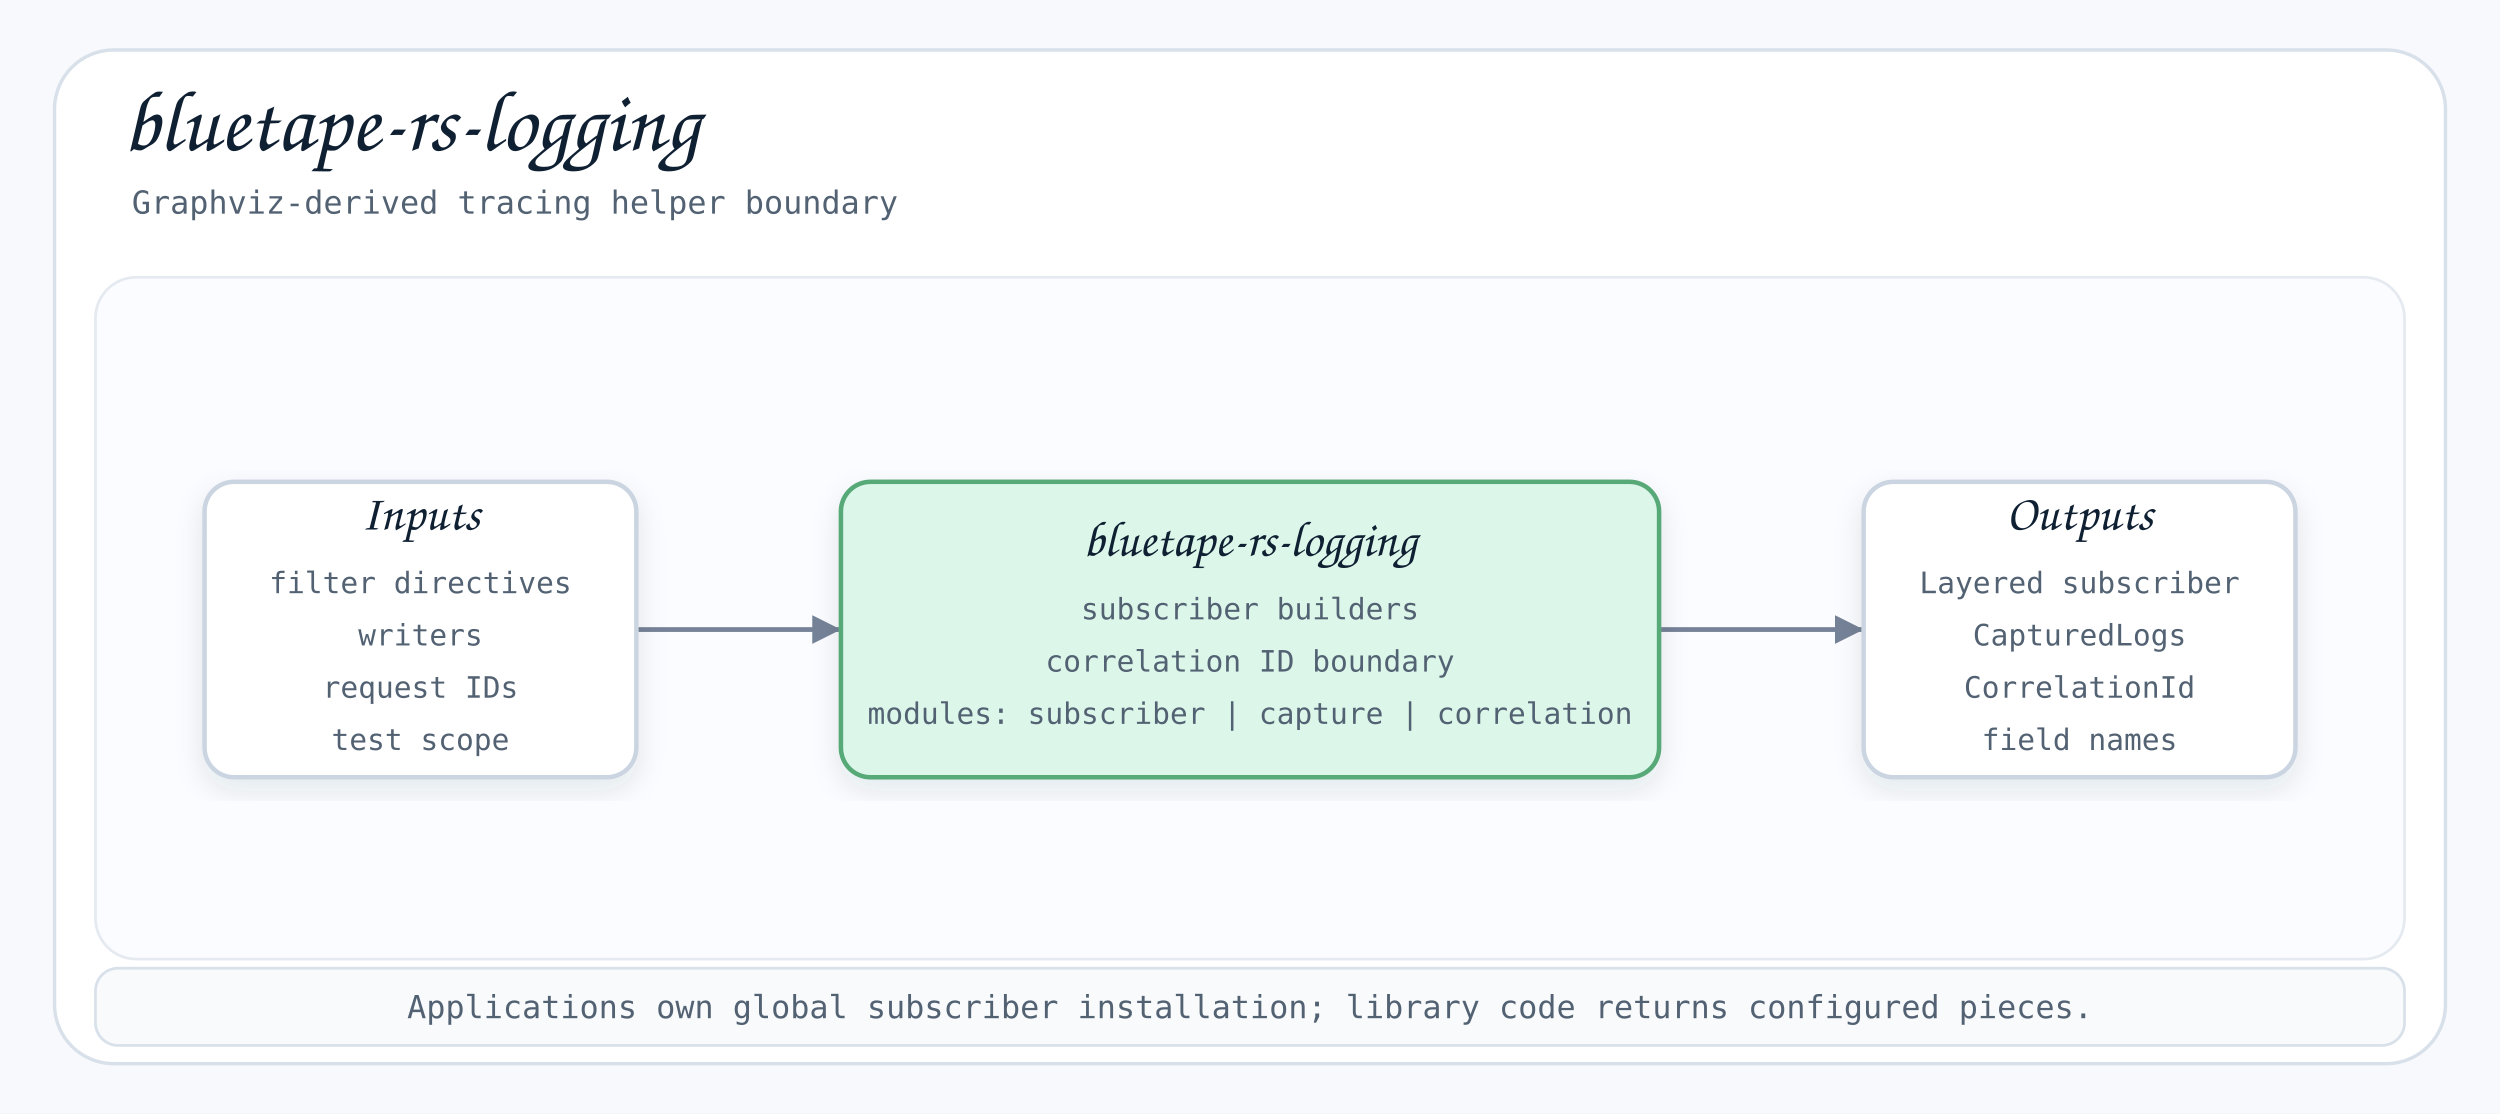
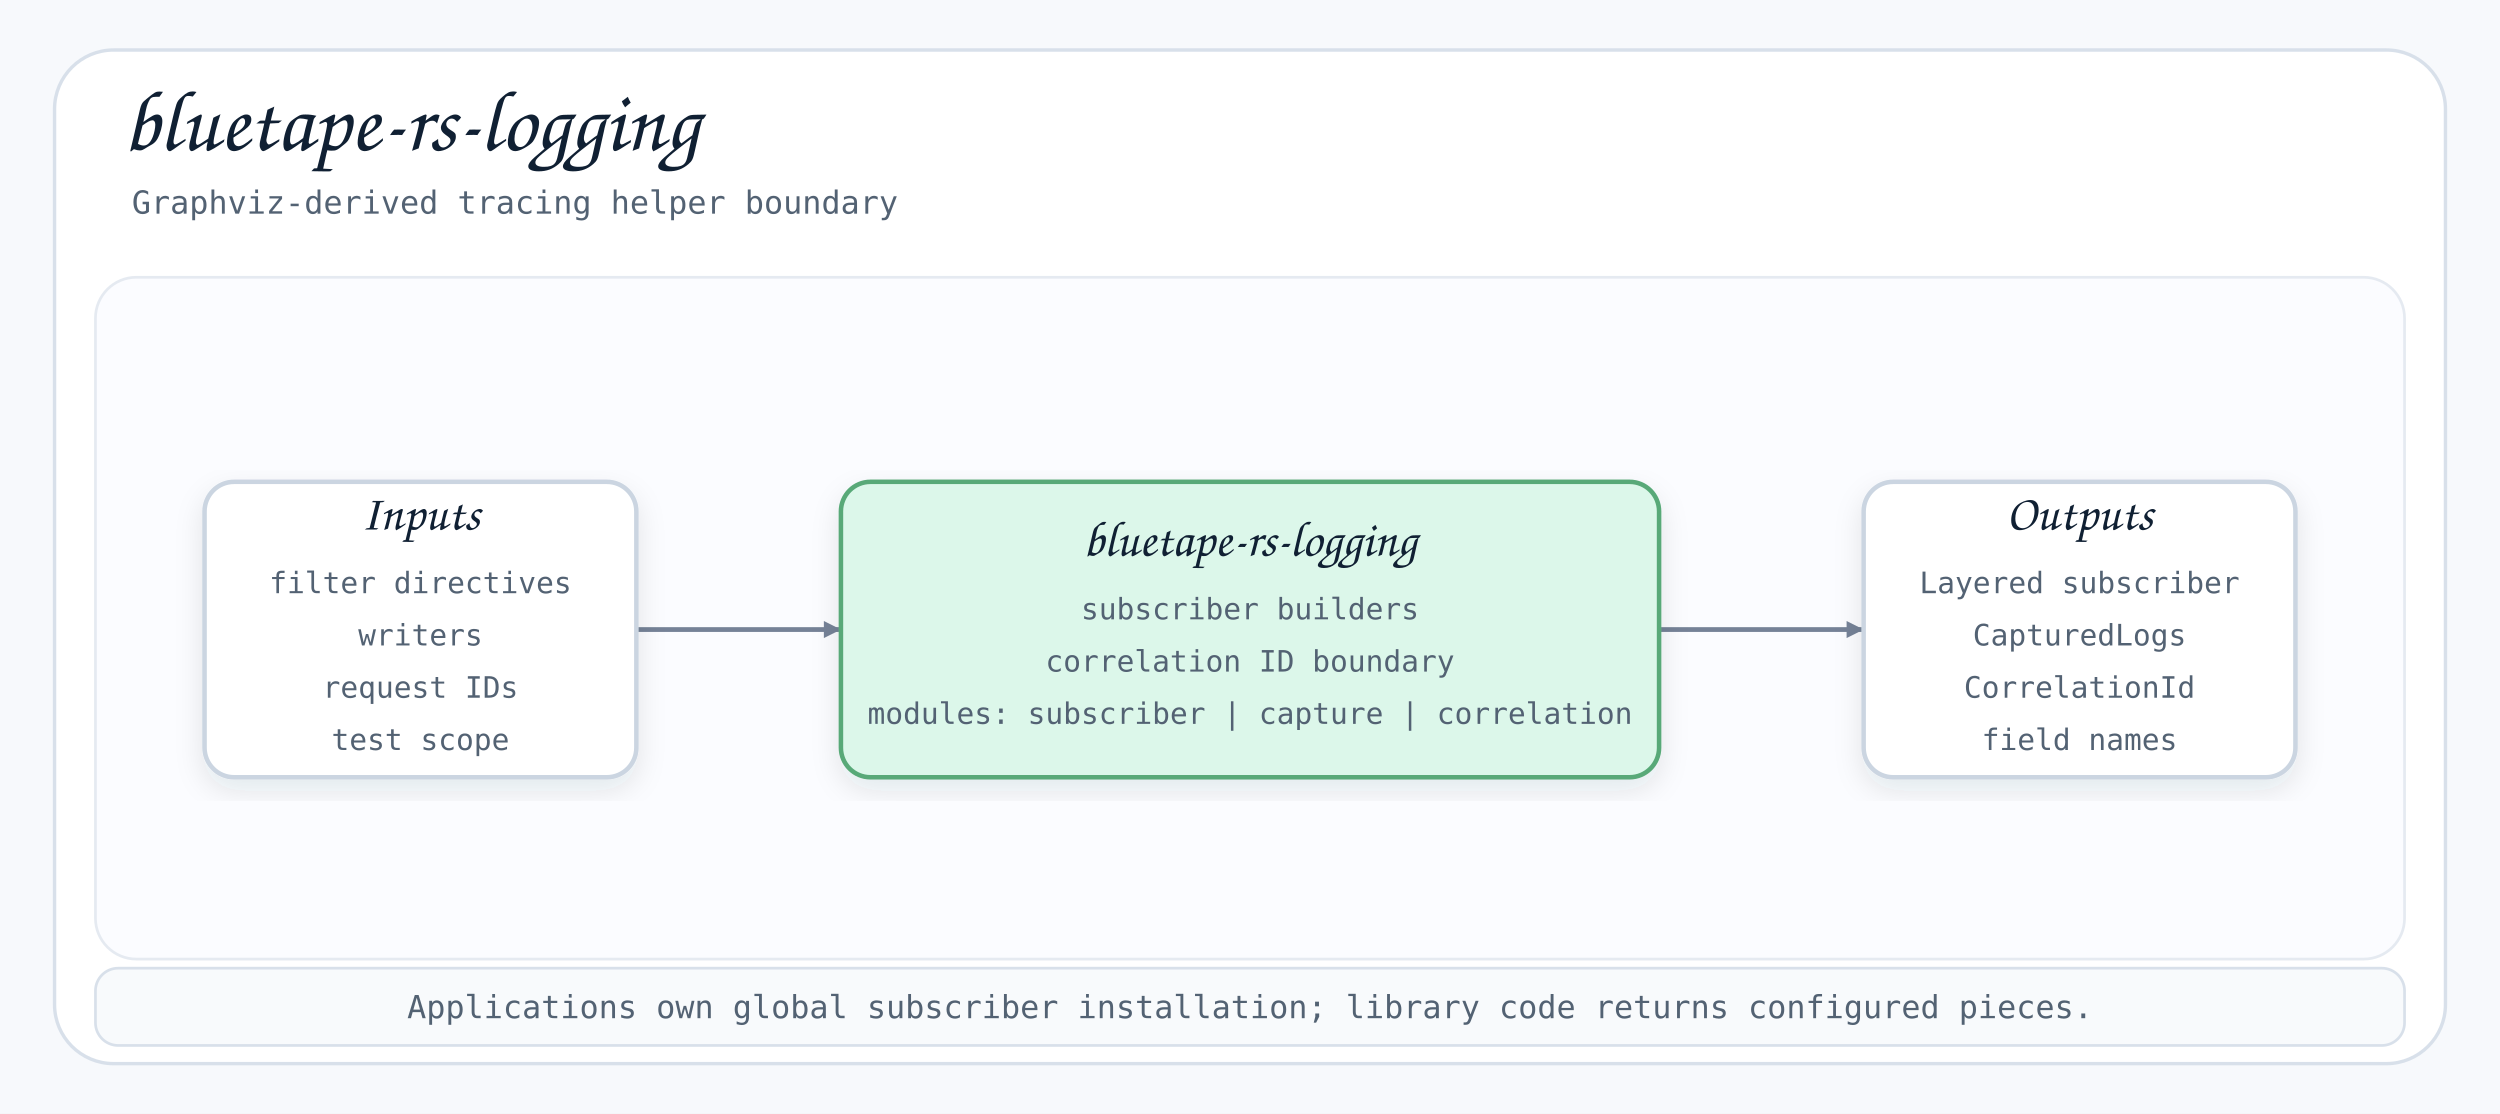
<svg xmlns="http://www.w3.org/2000/svg" width="1100" height="490" viewBox="0 0 1100 490" role="img" aria-label="bluetape-rs-logging">
  <defs>
    <filter id="shadow" x="-8%" y="-8%" width="116%" height="116%">
      <feDropShadow dx="0" dy="5" stdDeviation="6" flood-color="#1f2937" flood-opacity="0.10" />
    </filter>
-     <marker id="arrow" markerWidth="8" markerHeight="8" refX="7" refY="4" orient="auto" markerUnits="strokeWidth">
-       <path d="M 1 1 L 7 4 L 1 7 Z" fill="#758297" />
+     <marker id="arrow" markerWidth="10" markerHeight="10" refX="7" refY="4" orient="auto" markerUnits="userSpaceOnUse" viewBox="0 0 8 8" data-role="secondary" data-tip-direction="positive-x">
+       <path d="M 1 1 L 7 4 L 1 7 Z" fill="#758297" stroke-dasharray="none" />
    </marker>
    <style>
    .canvas{fill:#f7f9fc}.frame{fill:#fff;stroke:#d8e0ea;stroke-width:1.5}.body{fill:#fbfcff;stroke:#e5eaf1;stroke-width:1.2}.footer{fill:#f8fafc;stroke:#d8e0ea;stroke-width:1.2}
    .title{font-family:"Architects Daughter","Comic Sans MS",cursive;font-size:38px;font-weight:400;fill:#102033}
    .subtitle,.footerText{font-family:"Comic Mono",monospace;font-size:14px;font-weight:400;fill:#536273}
    .label{font-family:"Architects Daughter","Comic Sans MS",cursive;font-size:22px;font-weight:400;fill:#102033}
    .small{font-family:"Comic Mono",monospace;font-size:13px;font-weight:400;fill:#536273}
    .card{stroke-width:2;filter:url(#shadow)}.route{stroke:#758297;stroke-width:2.1;fill:none;marker-end:url(#arrow)}
  </style>
  </defs>
  <rect class="canvas" width="1100" height="490" />
  <rect class="frame" x="24" y="22" width="1052" height="446" rx="26" />
  <text class="title" x="54" y="66">bluetape-rs-logging</text>
  <text class="subtitle" x="58" y="94">Graphviz-derived tracing helper boundary</text>
  <rect class="body" x="42" y="122" width="1016" height="300" rx="18" />
  <path class="route" d="M 280 277 L 370 277" />
  <path class="route" d="M 730 277 L 820 277" />
  <g>
    <rect class="card" x="90" y="212" width="190" height="130" rx="13" fill="#FFFFFF" stroke="#CBD5E1" />
    <text class="label" x="185" y="233.0" text-anchor="middle">Inputs</text>
    <text class="small" x="185" y="261.0" text-anchor="middle">filter directives</text>
    <text class="small" x="185" y="284.0" text-anchor="middle">writers</text>
    <text class="small" x="185" y="307.0" text-anchor="middle">request IDs</text>
    <text class="small" x="185" y="330.0" text-anchor="middle">test scope</text>
  </g>
  <g>
    <rect class="card" x="370" y="212" width="360" height="130" rx="13" fill="#DCF7EA" stroke="#58A978" />
    <text class="label" x="550" y="244.5" text-anchor="middle">bluetape-rs-logging</text>
    <text class="small" x="550" y="272.5" text-anchor="middle">subscriber builders</text>
    <text class="small" x="550" y="295.5" text-anchor="middle">correlation ID boundary</text>
    <text class="small" x="550" y="318.5" text-anchor="middle">modules: subscriber | capture | correlation</text>
  </g>
  <g>
    <rect class="card" x="820" y="212" width="190" height="130" rx="13" fill="#FFFFFF" stroke="#CBD5E1" />
    <text class="label" x="915" y="233.0" text-anchor="middle">Outputs</text>
    <text class="small" x="915" y="261.0" text-anchor="middle">Layered subscriber</text>
    <text class="small" x="915" y="284.0" text-anchor="middle">CapturedLogs</text>
    <text class="small" x="915" y="307.0" text-anchor="middle">CorrelationId</text>
    <text class="small" x="915" y="330.0" text-anchor="middle">field names</text>
  </g>
  <rect class="footer" x="42" y="426" width="1016" height="34" rx="10" />
  <text class="footerText" x="550" y="448" text-anchor="middle">Applications own global subscriber installation; library code returns configured pieces.</text>
</svg>
